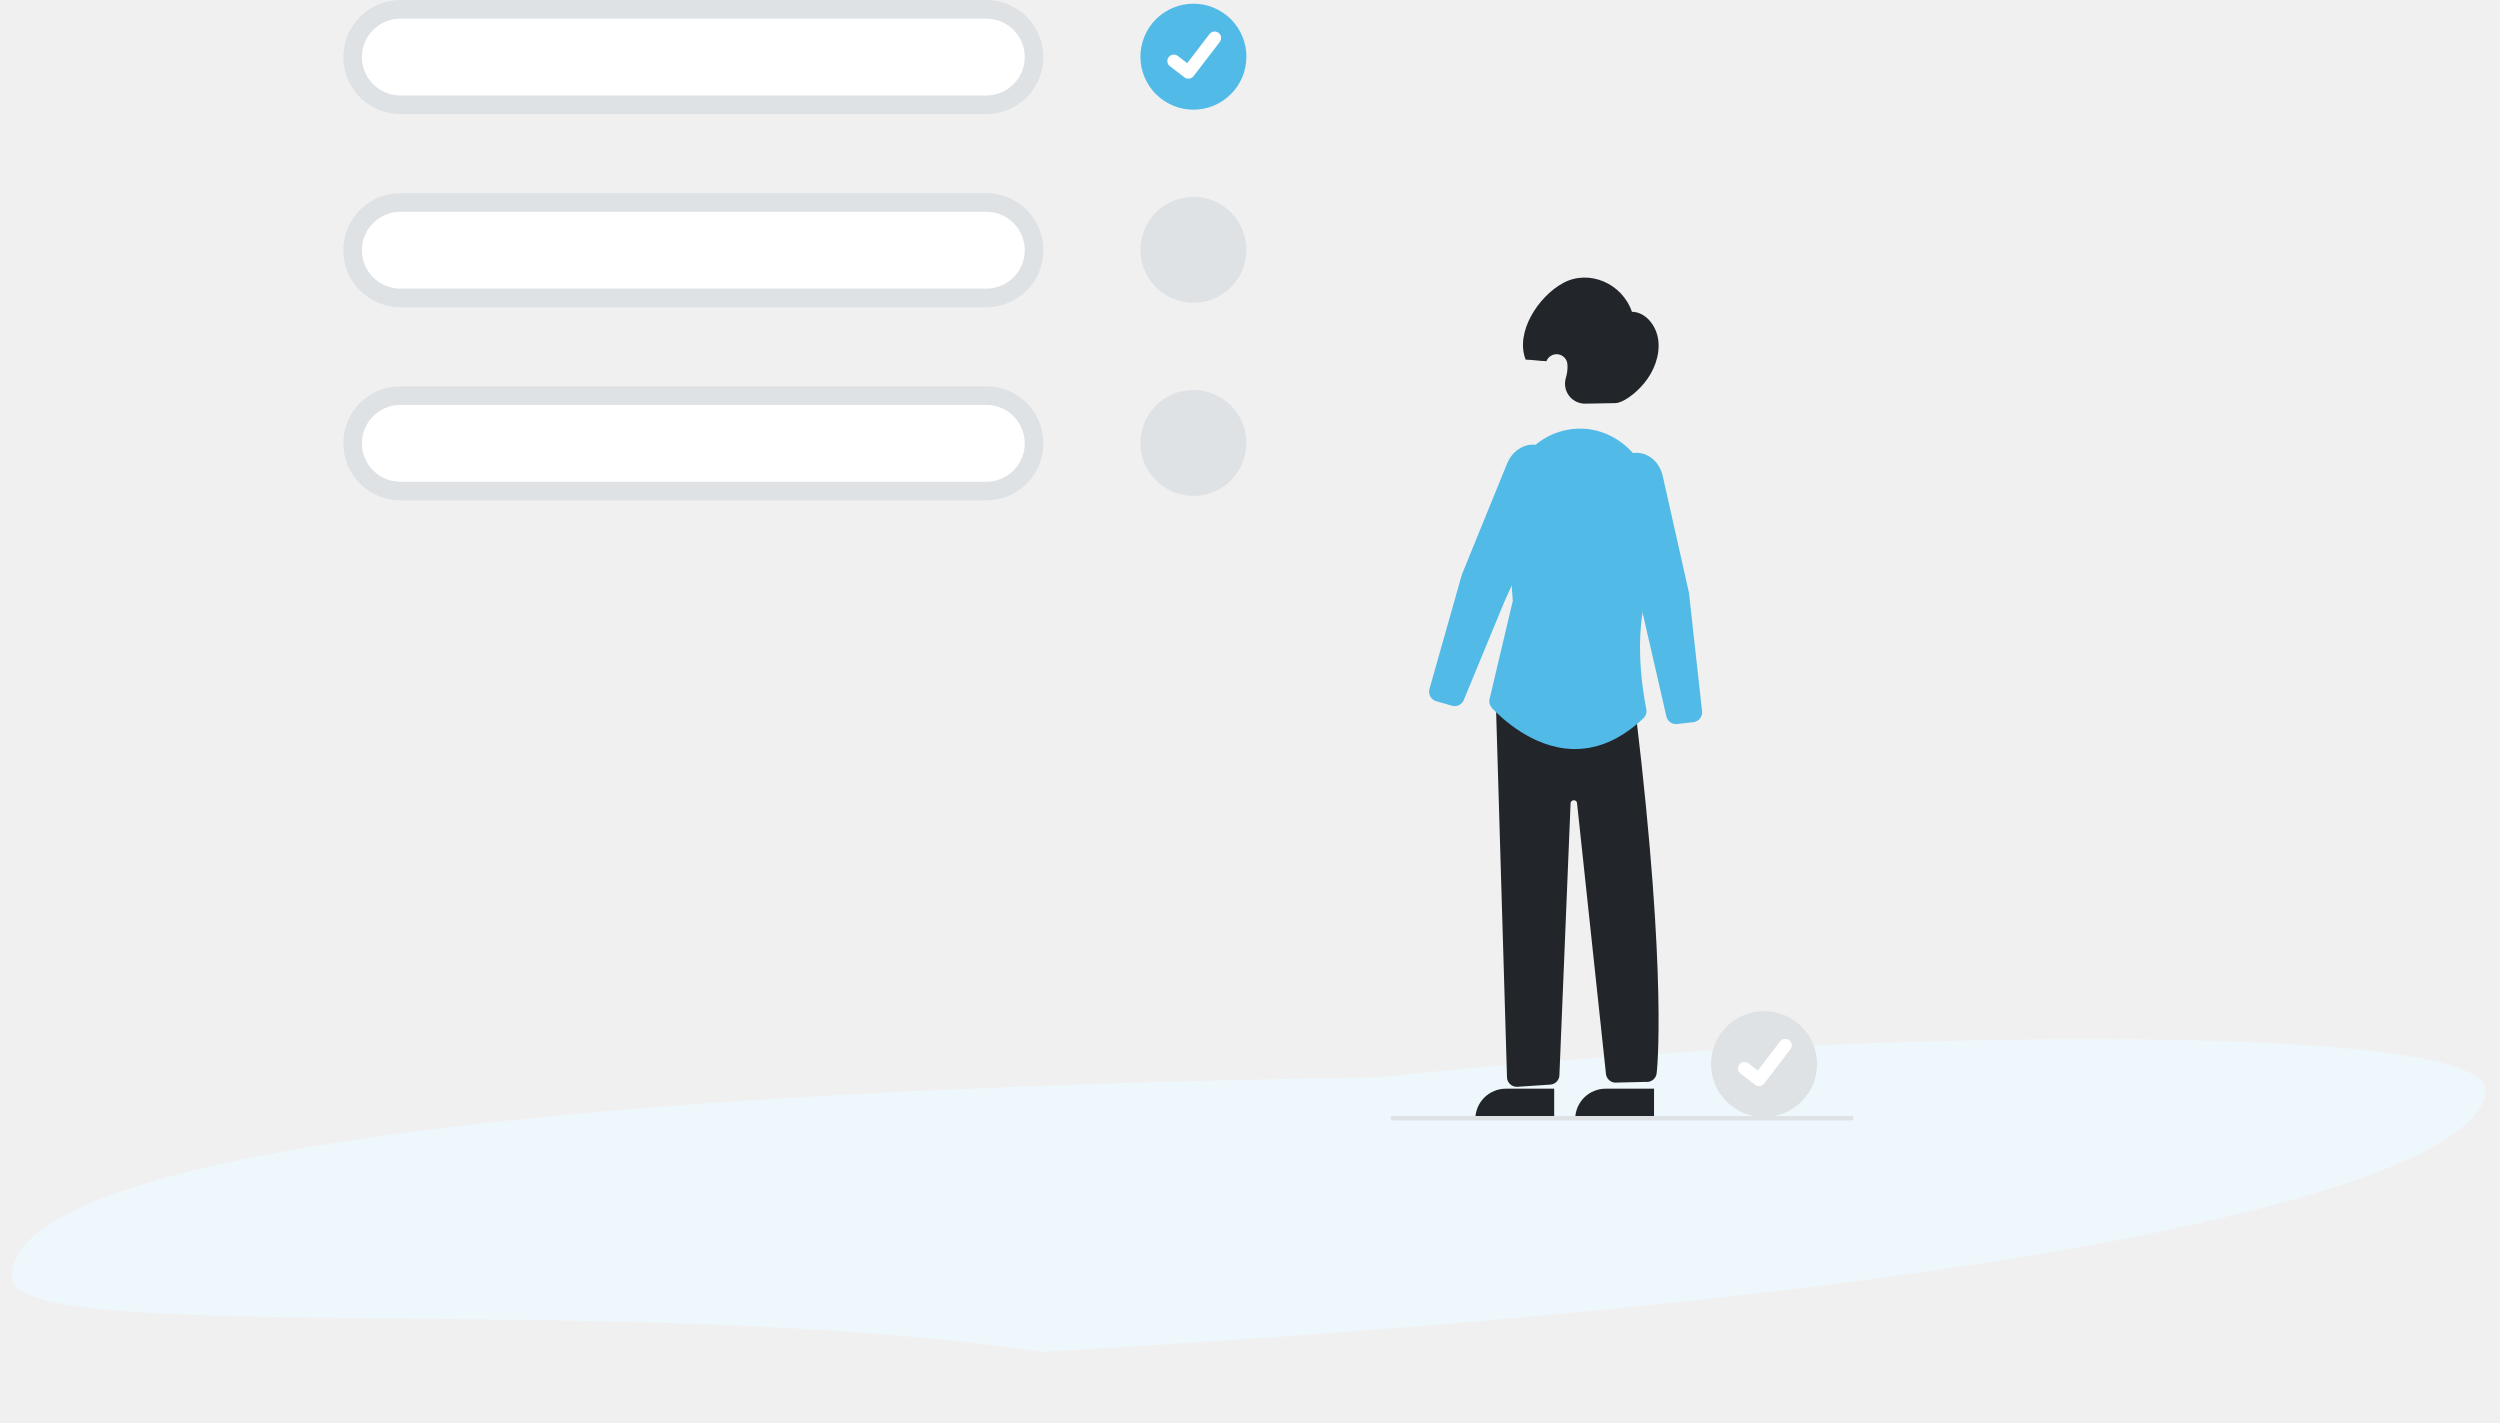
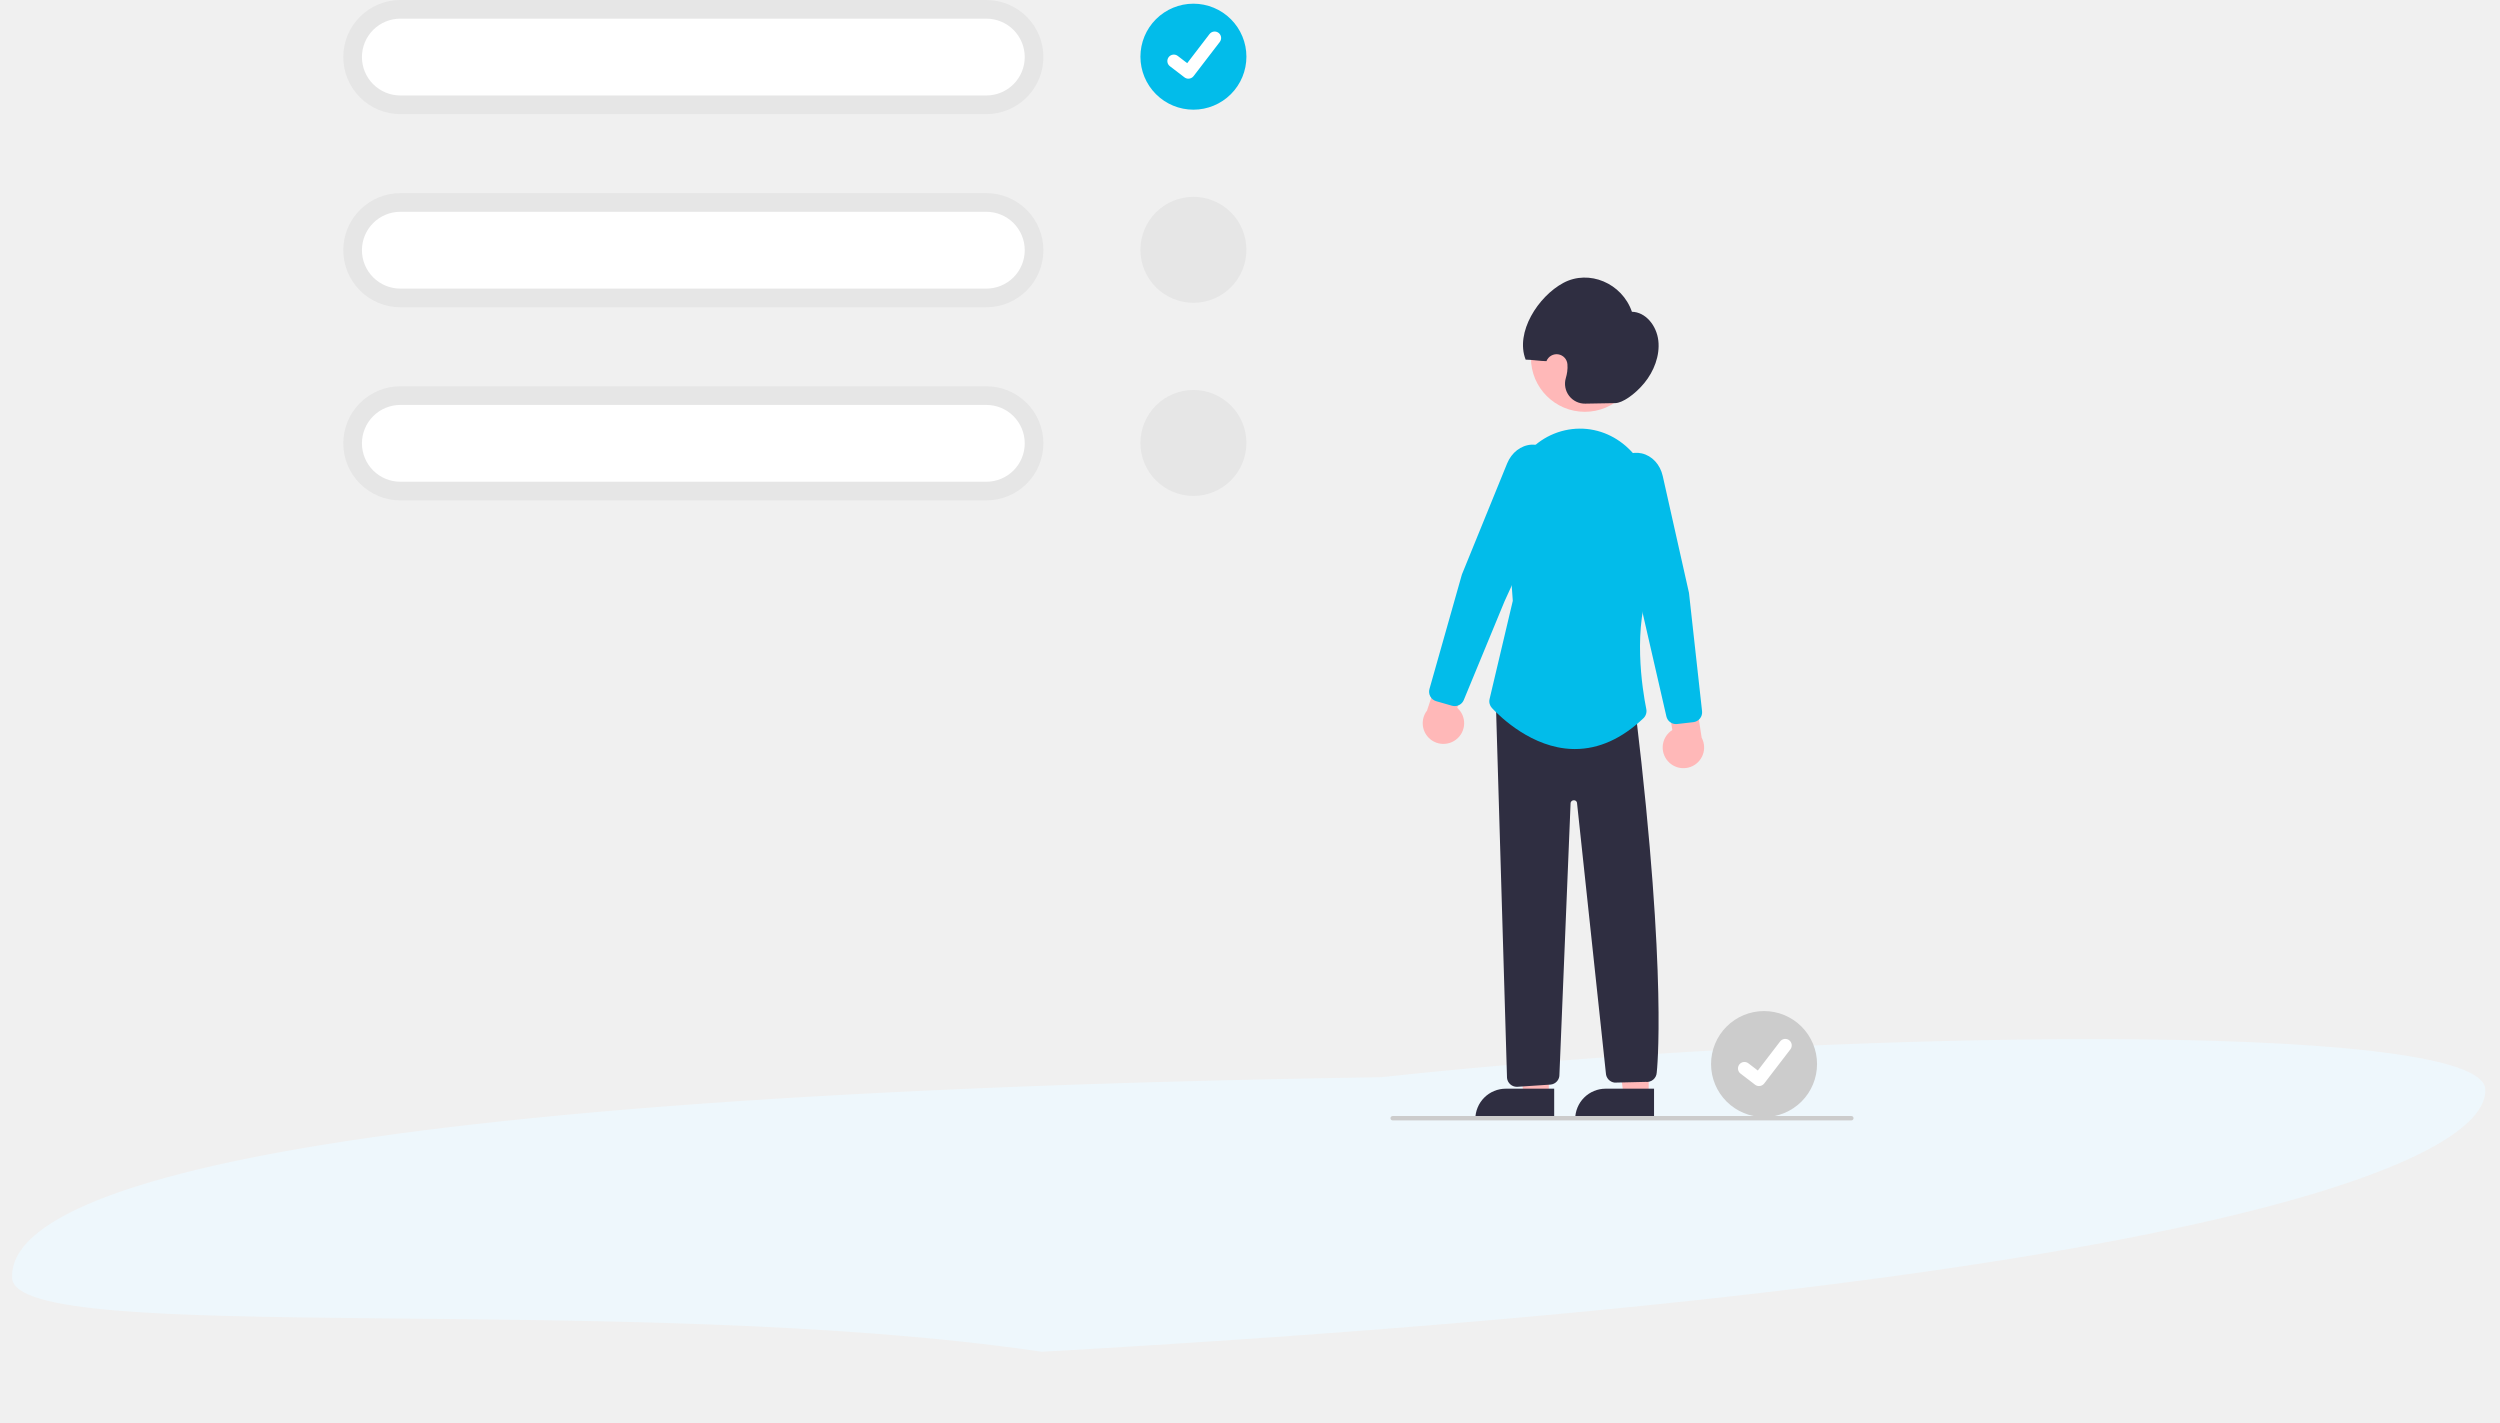
<svg xmlns="http://www.w3.org/2000/svg" width="311" height="177" viewBox="0 0 311 177" fill="none">
  <path d="M309.168 135.473C309.705 144.142 275.763 159.926 129.595 168.157C78.148 160.578 2.051 167.684 1.514 159.016C0.978 150.347 23.305 136.289 171.806 134.006C226.055 128.08 308.632 126.804 309.168 135.473Z" fill="#EEF7FC" />
  <g clip-path="url(#clip0)">
-     <path d="M219.448 125.776C217.699 125.776 216.023 126.471 214.786 127.707C213.55 128.943 212.855 130.62 212.855 132.369C212.855 134.117 213.55 135.794 214.786 137.03C216.023 138.266 217.699 138.961 219.448 138.961H219.448C221.196 138.961 222.873 138.266 224.109 137.03C225.346 135.794 226.04 134.117 226.04 132.369C226.04 130.62 225.346 128.944 224.109 127.707C222.873 126.471 221.196 125.776 219.448 125.776Z" fill="#DFE2E5" />
+     <path d="M219.448 125.776C217.699 125.776 216.023 126.471 214.786 127.707C213.55 128.943 212.855 130.62 212.855 132.369C212.855 134.117 213.55 135.794 214.786 137.03C216.023 138.266 217.699 138.961 219.448 138.961H219.448C221.196 138.961 222.873 138.266 224.109 137.03C225.346 135.794 226.04 134.117 226.04 132.369C226.04 130.62 225.346 128.944 224.109 127.707C222.873 126.471 221.196 125.776 219.448 125.776Z" fill="#CCCCCC" />
    <path d="M218.822 135.107C218.648 135.107 218.479 135.051 218.34 134.947L218.332 134.94L216.519 133.553C216.435 133.489 216.364 133.409 216.311 133.317C216.258 133.226 216.224 133.124 216.21 133.019C216.196 132.915 216.203 132.808 216.23 132.706C216.258 132.603 216.305 132.508 216.369 132.424C216.434 132.34 216.514 132.269 216.606 132.216C216.697 132.163 216.799 132.129 216.903 132.115C217.008 132.101 217.115 132.108 217.217 132.136C217.319 132.163 217.415 132.21 217.499 132.275L218.673 133.175L221.448 129.555C221.513 129.471 221.593 129.401 221.684 129.348C221.776 129.295 221.877 129.261 221.982 129.247C222.087 129.233 222.193 129.24 222.295 129.267C222.398 129.294 222.493 129.342 222.577 129.406L222.578 129.406L222.56 129.43L222.578 129.406C222.747 129.536 222.858 129.728 222.886 129.94C222.914 130.152 222.857 130.366 222.727 130.535L219.463 134.791C219.388 134.89 219.291 134.969 219.179 135.023C219.068 135.078 218.946 135.106 218.822 135.106L218.822 135.107Z" fill="white" />
-     <path d="M199.743 135.432H205.763V139.222H195.953C195.953 138.725 196.051 138.232 196.242 137.772C196.432 137.312 196.711 136.894 197.063 136.542C197.415 136.191 197.833 135.911 198.293 135.721C198.753 135.53 199.245 135.432 199.743 135.432Z" fill="#222529" />
-     <path d="M187.321 135.432H193.341V139.222H183.531C183.531 138.725 183.629 138.232 183.82 137.772C184.01 137.312 184.289 136.894 184.641 136.542C184.993 136.191 185.411 135.911 185.871 135.721C186.331 135.53 186.824 135.432 187.321 135.432Z" fill="#222529" />
-     <path d="M180.962 87.838C180.847 87.838 180.732 87.822 180.622 87.79L178.667 87.229C178.355 87.138 178.091 86.928 177.934 86.644C177.776 86.361 177.736 86.026 177.824 85.713L181.858 71.472L187.483 57.663C188.042 56.291 189.211 55.39 190.532 55.314C191.136 55.285 191.735 55.431 192.258 55.735C192.78 56.039 193.203 56.488 193.475 57.028C193.778 57.605 193.944 58.245 193.961 58.896C193.977 59.548 193.845 60.195 193.572 60.787L187.179 74.769L182.096 87.078C182.004 87.303 181.847 87.495 181.645 87.63C181.443 87.765 181.205 87.838 180.962 87.838Z" fill="#52BAE6" />
-     <path d="M200.939 50.148L197.213 50.214C196.825 50.222 196.44 50.138 196.091 49.97C195.741 49.802 195.435 49.554 195.199 49.246C194.963 48.938 194.802 48.579 194.73 48.197C194.658 47.816 194.676 47.423 194.784 47.05C194.864 46.781 194.924 46.506 194.963 46.227C195.005 45.924 195.013 45.617 194.988 45.312C194.964 45.006 194.837 44.718 194.628 44.494C194.419 44.27 194.14 44.123 193.837 44.078C193.534 44.034 193.224 44.093 192.959 44.248C192.694 44.402 192.49 44.642 192.379 44.927C191.753 44.936 190.418 44.732 189.791 44.741C188.461 41.331 191.36 36.869 194.48 35.193C197.661 33.484 201.791 35.223 203.01 38.784C204.702 38.814 206.077 40.483 206.295 42.362C206.513 44.241 205.74 46.203 204.558 47.643C203.376 49.083 201.823 50.132 200.939 50.148Z" fill="#222529" />
-     <path d="M188.691 135.201C188.389 135.199 188.099 135.087 187.874 134.885C187.65 134.683 187.507 134.406 187.473 134.106L186.091 87.628L203.506 88.867L203.52 88.979C207.455 121.923 206.11 133.327 206.096 133.438C206.086 133.607 206.042 133.771 205.966 133.922C205.889 134.073 205.783 134.206 205.653 134.314C205.523 134.421 205.372 134.501 205.21 134.548C205.048 134.595 204.877 134.608 204.71 134.586L200.861 134.678C200.57 134.645 200.299 134.508 200.1 134.293C199.9 134.078 199.784 133.798 199.772 133.505L196.176 99.841C196.154 99.754 196.102 99.677 196.028 99.624C195.955 99.572 195.866 99.546 195.776 99.553C195.683 99.553 195.593 99.585 195.522 99.643C195.45 99.702 195.401 99.784 195.383 99.874L193.994 133.648C194.008 133.962 193.902 134.269 193.697 134.506C193.491 134.744 193.203 134.893 192.89 134.923L188.813 135.194C188.773 135.199 188.732 135.201 188.691 135.201Z" fill="#222529" />
-     <path d="M195.918 93.181C195.814 93.181 195.71 93.18 195.605 93.176C190.598 93.026 186.68 89.237 185.598 88.079C185.461 87.932 185.362 87.752 185.31 87.557C185.258 87.362 185.256 87.157 185.303 86.961L188.192 74.739L187.426 64.114C187.305 62.639 187.499 61.156 187.993 59.761C188.487 58.367 189.272 57.093 190.294 56.023C191.146 55.123 192.181 54.417 193.33 53.952C194.479 53.487 195.714 53.275 196.952 53.33C201.827 53.562 205.673 57.92 205.707 63.249C205.761 71.504 205.518 72.071 205.438 72.257C203.006 77.936 204.334 85.906 204.8 88.213C204.841 88.419 204.829 88.632 204.765 88.832C204.702 89.032 204.588 89.213 204.434 89.357C201.759 91.895 198.895 93.181 195.918 93.181Z" fill="#52BAE6" />
-     <path d="M208.494 90.075C208.216 90.074 207.947 89.98 207.73 89.807C207.512 89.633 207.36 89.391 207.298 89.121L204.318 76.136L200.323 61.296C200.153 60.666 200.129 60.006 200.253 59.366C200.377 58.726 200.647 58.123 201.041 57.604C201.399 57.117 201.89 56.744 202.455 56.53C203.02 56.316 203.635 56.271 204.226 56.4C205.517 56.693 206.521 57.774 206.846 59.221L210.109 73.753L211.737 88.481C211.772 88.803 211.678 89.127 211.476 89.381C211.273 89.635 210.978 89.799 210.655 89.836L208.635 90.067C208.588 90.072 208.541 90.075 208.494 90.075Z" fill="#52BAE6" />
-     <path d="M122.701 14.197H49.804C47.921 14.197 46.115 13.449 44.784 12.118C43.453 10.787 42.705 8.981 42.705 7.099C42.705 5.216 43.453 3.41 44.784 2.079C46.115 0.748 47.921 0 49.804 0H122.701C124.583 0 126.389 0.748 127.72 2.079C129.051 3.41 129.799 5.216 129.799 7.099C129.799 8.981 129.051 10.787 127.72 12.118C126.389 13.449 124.583 14.197 122.701 14.197Z" fill="#DFE2E5" />
+     <path d="M205.095 136.325L201.973 136.324L200.489 124.285L205.096 124.286L205.095 136.325Z" fill="#FFB8B8" />
+     <path d="M199.743 135.432H205.763V139.222H195.953C195.953 138.725 196.051 138.232 196.242 137.772C196.432 137.312 196.711 136.894 197.063 136.542C197.415 136.191 197.833 135.911 198.293 135.721C198.753 135.53 199.245 135.432 199.743 135.432Z" fill="#2F2E41" />
+     <path d="M192.672 136.325L189.551 136.324L188.066 124.285L192.673 124.286L192.672 136.325Z" fill="#FFB8B8" />
+     <path d="M187.321 135.432H193.341V139.222H183.531C183.531 138.725 183.629 138.232 183.82 137.772C184.01 137.312 184.289 136.894 184.641 136.542C184.993 136.191 185.411 135.911 185.871 135.721C186.331 135.53 186.824 135.432 187.321 135.432Z" fill="#2F2E41" />
+     <path d="M207.499 94.702C207.248 94.425 207.061 94.096 206.95 93.738C206.84 93.38 206.81 93.003 206.861 92.632C206.913 92.261 207.045 91.906 207.248 91.592C207.452 91.278 207.722 91.013 208.039 90.814L207.072 85.044L210.435 83.601L211.686 91.769C211.984 92.324 212.068 92.969 211.923 93.582C211.777 94.195 211.412 94.734 210.896 95.095C210.379 95.457 209.749 95.616 209.123 95.544C208.497 95.472 207.919 95.172 207.499 94.702V94.702Z" fill="#FFB8B8" />
+     <path d="M181.169 91.976C181.462 91.744 181.702 91.45 181.869 91.116C182.037 90.781 182.13 90.414 182.14 90.04C182.151 89.665 182.079 89.294 181.93 88.95C181.781 88.607 181.559 88.3 181.279 88.052L183.186 82.521L180.107 80.543L177.524 88.391C177.139 88.889 176.949 89.512 176.991 90.14C177.034 90.769 177.305 91.36 177.754 91.802C178.204 92.244 178.799 92.506 179.429 92.538C180.058 92.57 180.677 92.37 181.169 91.976Z" fill="#FFB8B8" />
+     <path d="M197.155 51.23C200.858 51.23 203.861 48.228 203.861 44.525C203.861 40.821 200.858 37.819 197.155 37.819C193.451 37.819 190.449 40.821 190.449 44.525C190.449 48.228 193.451 51.23 197.155 51.23Z" fill="#FFB8B8" />
+     <path d="M180.962 87.838C180.847 87.838 180.732 87.822 180.622 87.79L178.667 87.229C178.355 87.138 178.091 86.928 177.934 86.644C177.776 86.361 177.736 86.026 177.824 85.713L181.858 71.472L187.483 57.663C188.042 56.291 189.211 55.39 190.532 55.314C191.136 55.285 191.735 55.431 192.258 55.735C192.78 56.039 193.203 56.488 193.475 57.028C193.778 57.605 193.944 58.245 193.961 58.896C193.977 59.548 193.845 60.195 193.572 60.787L187.179 74.769L182.096 87.078C182.004 87.303 181.847 87.495 181.645 87.63C181.443 87.765 181.205 87.838 180.962 87.838Z" fill="#02BCEA" />
+     <path d="M200.939 50.148L197.213 50.214C196.825 50.222 196.44 50.138 196.091 49.97C195.741 49.802 195.435 49.554 195.199 49.246C194.963 48.938 194.802 48.579 194.73 48.197C194.658 47.816 194.676 47.423 194.784 47.05C194.864 46.781 194.924 46.506 194.963 46.227C195.005 45.924 195.013 45.617 194.988 45.312C194.964 45.006 194.837 44.718 194.628 44.494C194.419 44.27 194.14 44.123 193.837 44.078C193.534 44.034 193.224 44.093 192.959 44.248C192.694 44.402 192.49 44.642 192.379 44.927C191.753 44.936 190.418 44.732 189.791 44.741C188.461 41.331 191.36 36.869 194.48 35.193C197.661 33.484 201.791 35.223 203.01 38.784C204.702 38.814 206.077 40.483 206.295 42.362C206.513 44.241 205.74 46.203 204.558 47.643C203.376 49.083 201.823 50.132 200.939 50.148Z" fill="#2F2E41" />
+     <path d="M188.691 135.201C188.389 135.199 188.099 135.087 187.874 134.885C187.65 134.683 187.507 134.406 187.473 134.106L186.091 87.628L203.506 88.867L203.52 88.979C207.455 121.923 206.11 133.327 206.096 133.438C206.086 133.607 206.042 133.771 205.966 133.922C205.889 134.073 205.783 134.206 205.653 134.314C205.523 134.421 205.372 134.501 205.21 134.548C205.048 134.595 204.877 134.608 204.71 134.586L200.861 134.678C200.57 134.645 200.299 134.508 200.1 134.293C199.9 134.078 199.784 133.798 199.772 133.505L196.176 99.841C196.154 99.754 196.102 99.677 196.028 99.624C195.955 99.572 195.866 99.546 195.776 99.553C195.683 99.553 195.593 99.585 195.522 99.643C195.45 99.702 195.401 99.784 195.383 99.874L193.994 133.648C194.008 133.962 193.902 134.269 193.697 134.506C193.491 134.744 193.203 134.893 192.89 134.923L188.813 135.194C188.773 135.199 188.732 135.201 188.691 135.201Z" fill="#2F2E41" />
+     <path d="M195.918 93.181C195.814 93.181 195.71 93.18 195.605 93.176C190.598 93.026 186.68 89.237 185.598 88.079C185.461 87.932 185.362 87.752 185.31 87.557C185.258 87.362 185.256 87.157 185.303 86.961L188.192 74.739L187.426 64.114C187.305 62.639 187.499 61.156 187.993 59.761C188.487 58.367 189.272 57.093 190.294 56.023C191.146 55.123 192.181 54.417 193.33 53.952C194.479 53.487 195.714 53.275 196.952 53.33C201.827 53.562 205.673 57.92 205.707 63.249C205.761 71.504 205.518 72.071 205.438 72.257C203.006 77.936 204.334 85.906 204.8 88.213C204.841 88.419 204.829 88.632 204.765 88.832C204.702 89.032 204.588 89.213 204.434 89.357C201.759 91.895 198.895 93.181 195.918 93.181Z" fill="#02BCEA" />
+     <path d="M208.494 90.075C208.216 90.074 207.947 89.98 207.73 89.807C207.512 89.633 207.36 89.391 207.298 89.121L204.318 76.136L200.323 61.296C200.153 60.666 200.129 60.006 200.253 59.366C200.377 58.726 200.647 58.123 201.041 57.604C201.399 57.117 201.89 56.744 202.455 56.53C203.02 56.316 203.635 56.271 204.226 56.4C205.517 56.693 206.521 57.774 206.846 59.221L210.109 73.753L211.737 88.481C211.772 88.803 211.678 89.127 211.476 89.381C211.273 89.635 210.978 89.799 210.655 89.836L208.635 90.067C208.588 90.072 208.541 90.075 208.494 90.075Z" fill="#02BCEA" />
+     <path d="M122.701 14.197H49.804C47.921 14.197 46.115 13.449 44.784 12.118C43.453 10.787 42.705 8.981 42.705 7.099C42.705 5.216 43.453 3.41 44.784 2.079C46.115 0.748 47.921 0 49.804 0H122.701C124.583 0 126.389 0.748 127.72 2.079C129.051 3.41 129.799 5.216 129.799 7.099C129.799 8.981 129.051 10.787 127.72 12.118C126.389 13.449 124.583 14.197 122.701 14.197Z" fill="#E6E6E6" />
    <path d="M49.803 2.321C48.536 2.321 47.321 2.824 46.425 3.72C45.529 4.616 45.025 5.832 45.025 7.099C45.025 8.366 45.529 9.581 46.425 10.477C47.321 11.373 48.536 11.877 49.803 11.877H122.7C123.967 11.877 125.183 11.373 126.079 10.477C126.975 9.581 127.478 8.366 127.478 7.099C127.478 5.832 126.975 4.616 126.079 3.72C125.183 2.824 123.967 2.321 122.7 2.321H49.803Z" fill="white" />
-     <path d="M148.461 0.459C146.713 0.459 145.036 1.154 143.8 2.39C142.564 3.626 141.869 5.303 141.869 7.051C141.869 8.8 142.564 10.476 143.8 11.713C145.036 12.949 146.713 13.644 148.461 13.644H148.461C150.21 13.644 151.887 12.949 153.123 11.713C154.359 10.476 155.054 8.8 155.054 7.051C155.054 5.303 154.359 3.626 153.123 2.39C151.887 1.154 150.21 0.459 148.461 0.459Z" fill="#52BAE6" />
+     <path d="M148.461 0.459C146.713 0.459 145.036 1.154 143.8 2.39C142.564 3.626 141.869 5.303 141.869 7.051C141.869 8.8 142.564 10.476 143.8 11.713C145.036 12.949 146.713 13.644 148.461 13.644H148.461C150.21 13.644 151.887 12.949 153.123 11.713C154.359 10.476 155.054 8.8 155.054 7.051C155.054 5.303 154.359 3.626 153.123 2.39C151.887 1.154 150.21 0.459 148.461 0.459Z" fill="#02BCEA" />
    <path d="M147.836 9.789C147.663 9.789 147.494 9.733 147.355 9.629L147.346 9.623L145.534 8.236C145.45 8.171 145.379 8.091 145.326 8C145.273 7.908 145.239 7.807 145.225 7.702C145.211 7.597 145.218 7.49 145.245 7.388C145.272 7.286 145.32 7.19 145.384 7.106C145.448 7.022 145.529 6.952 145.62 6.899C145.712 6.846 145.813 6.811 145.918 6.797C146.023 6.784 146.13 6.791 146.232 6.818C146.334 6.845 146.43 6.893 146.514 6.957L147.688 7.857L150.463 4.237C150.527 4.154 150.607 4.083 150.699 4.03C150.791 3.977 150.892 3.943 150.997 3.929C151.101 3.915 151.208 3.922 151.31 3.949C151.412 3.977 151.508 4.024 151.592 4.088L151.592 4.088L151.575 4.112L151.593 4.088C151.762 4.219 151.873 4.411 151.901 4.622C151.929 4.834 151.871 5.048 151.742 5.218L148.478 9.474C148.402 9.572 148.305 9.651 148.194 9.706C148.083 9.76 147.961 9.788 147.837 9.788L147.836 9.789Z" fill="white" />
-     <path d="M122.701 38.223H49.804C47.921 38.223 46.115 37.475 44.784 36.144C43.453 34.813 42.705 33.007 42.705 31.125C42.705 29.242 43.453 27.436 44.784 26.105C46.115 24.774 47.921 24.026 49.804 24.026H122.701C124.583 24.026 126.389 24.774 127.72 26.105C129.051 27.436 129.799 29.242 129.799 31.125C129.799 33.007 129.051 34.813 127.72 36.144C126.389 37.475 124.583 38.223 122.701 38.223Z" fill="#DFE2E5" />
+     <path d="M122.701 38.223H49.804C47.921 38.223 46.115 37.475 44.784 36.144C43.453 34.813 42.705 33.007 42.705 31.125C42.705 29.242 43.453 27.436 44.784 26.105C46.115 24.774 47.921 24.026 49.804 24.026H122.701C124.583 24.026 126.389 24.774 127.72 26.105C129.051 27.436 129.799 29.242 129.799 31.125C129.799 33.007 129.051 34.813 127.72 36.144C126.389 37.475 124.583 38.223 122.701 38.223Z" fill="#E6E6E6" />
    <path d="M49.803 26.347C48.536 26.347 47.321 26.85 46.425 27.746C45.529 28.642 45.025 29.857 45.025 31.125C45.025 32.392 45.529 33.607 46.425 34.503C47.321 35.399 48.536 35.903 49.803 35.903H122.7C123.967 35.903 125.183 35.399 126.079 34.503C126.975 33.607 127.478 32.392 127.478 31.125C127.478 29.857 126.975 28.642 126.079 27.746C125.183 26.85 123.967 26.347 122.7 26.347H49.803Z" fill="white" />
-     <path d="M148.461 24.485C146.713 24.485 145.036 25.179 143.8 26.416C142.564 27.652 141.869 29.329 141.869 31.077C141.869 32.826 142.564 34.502 143.8 35.739C145.036 36.975 146.713 37.669 148.461 37.669H148.461C150.21 37.669 151.887 36.975 153.123 35.739C154.359 34.502 155.054 32.826 155.054 31.077C155.054 29.329 154.359 27.652 153.123 26.416C151.887 25.179 150.21 24.485 148.461 24.485Z" fill="#DFE2E5" />
-     <path d="M122.701 62.249H49.804C47.921 62.249 46.115 61.501 44.784 60.17C43.453 58.839 42.705 57.033 42.705 55.151C42.705 53.268 43.453 51.462 44.784 50.131C46.115 48.8 47.921 48.052 49.804 48.052H122.701C124.583 48.052 126.389 48.8 127.72 50.131C129.051 51.462 129.799 53.268 129.799 55.151C129.799 57.033 129.051 58.839 127.72 60.17C126.389 61.501 124.583 62.249 122.701 62.249Z" fill="#DFE2E5" />
+     <path d="M148.461 24.485C146.713 24.485 145.036 25.179 143.8 26.416C142.564 27.652 141.869 29.329 141.869 31.077C141.869 32.826 142.564 34.502 143.8 35.739C145.036 36.975 146.713 37.669 148.461 37.669H148.461C150.21 37.669 151.887 36.975 153.123 35.739C154.359 34.502 155.054 32.826 155.054 31.077C155.054 29.329 154.359 27.652 153.123 26.416C151.887 25.179 150.21 24.485 148.461 24.485Z" fill="#E6E6E6" />
+     <path d="M122.701 62.249H49.804C47.921 62.249 46.115 61.501 44.784 60.17C43.453 58.839 42.705 57.033 42.705 55.151C42.705 53.268 43.453 51.462 44.784 50.131C46.115 48.8 47.921 48.052 49.804 48.052H122.701C124.583 48.052 126.389 48.8 127.72 50.131C129.051 51.462 129.799 53.268 129.799 55.151C129.799 57.033 129.051 58.839 127.72 60.17C126.389 61.501 124.583 62.249 122.701 62.249Z" fill="#E6E6E6" />
    <path d="M49.803 50.373C48.536 50.373 47.321 50.876 46.425 51.772C45.529 52.668 45.025 53.883 45.025 55.151C45.025 56.418 45.529 57.633 46.425 58.529C47.321 59.425 48.536 59.928 49.803 59.928H122.7C123.967 59.928 125.183 59.425 126.079 58.529C126.975 57.633 127.478 56.418 127.478 55.151C127.478 53.883 126.975 52.668 126.079 51.772C125.183 50.876 123.967 50.373 122.7 50.373H49.803Z" fill="white" />
-     <path d="M148.461 48.511C146.713 48.511 145.036 49.206 143.8 50.442C142.564 51.678 141.869 53.355 141.869 55.103C141.869 56.852 142.564 58.529 143.8 59.765C145.036 61.001 146.713 61.696 148.461 61.696H148.461C150.21 61.696 151.887 61.001 153.123 59.765C154.359 58.529 155.054 56.852 155.054 55.103C155.054 53.355 154.359 51.678 153.123 50.442C151.887 49.206 150.21 48.511 148.461 48.511Z" fill="#DFE2E5" />
-     <path d="M230.308 139.378H173.247C173.174 139.378 173.105 139.349 173.054 139.298C173.002 139.247 172.974 139.177 172.974 139.105C172.974 139.033 173.002 138.963 173.054 138.912C173.105 138.861 173.174 138.832 173.247 138.832H230.308C230.381 138.832 230.45 138.861 230.501 138.912C230.553 138.963 230.581 139.033 230.581 139.105C230.581 139.177 230.553 139.247 230.501 139.298C230.45 139.349 230.381 139.378 230.308 139.378Z" fill="#DFE2E5" />
+     <path d="M148.461 48.511C146.713 48.511 145.036 49.206 143.8 50.442C142.564 51.678 141.869 53.355 141.869 55.103C141.869 56.852 142.564 58.529 143.8 59.765C145.036 61.001 146.713 61.696 148.461 61.696H148.461C150.21 61.696 151.887 61.001 153.123 59.765C154.359 58.529 155.054 56.852 155.054 55.103C155.054 53.355 154.359 51.678 153.123 50.442C151.887 49.206 150.21 48.511 148.461 48.511Z" fill="#E6E6E6" />
+     <path d="M230.308 139.378H173.247C173.174 139.378 173.105 139.349 173.054 139.298C173.002 139.247 172.974 139.177 172.974 139.105C172.974 139.033 173.002 138.963 173.054 138.912C173.105 138.861 173.174 138.832 173.247 138.832H230.308C230.381 138.832 230.45 138.861 230.501 138.912C230.553 138.963 230.581 139.033 230.581 139.105C230.581 139.177 230.553 139.247 230.501 139.298C230.45 139.349 230.381 139.378 230.308 139.378Z" fill="#CCCCCC" />
  </g>
  <defs>
    <clipPath id="clip0">
      <rect width="187.876" height="139.378" fill="white" transform="translate(42.7051)" />
    </clipPath>
  </defs>
</svg>
